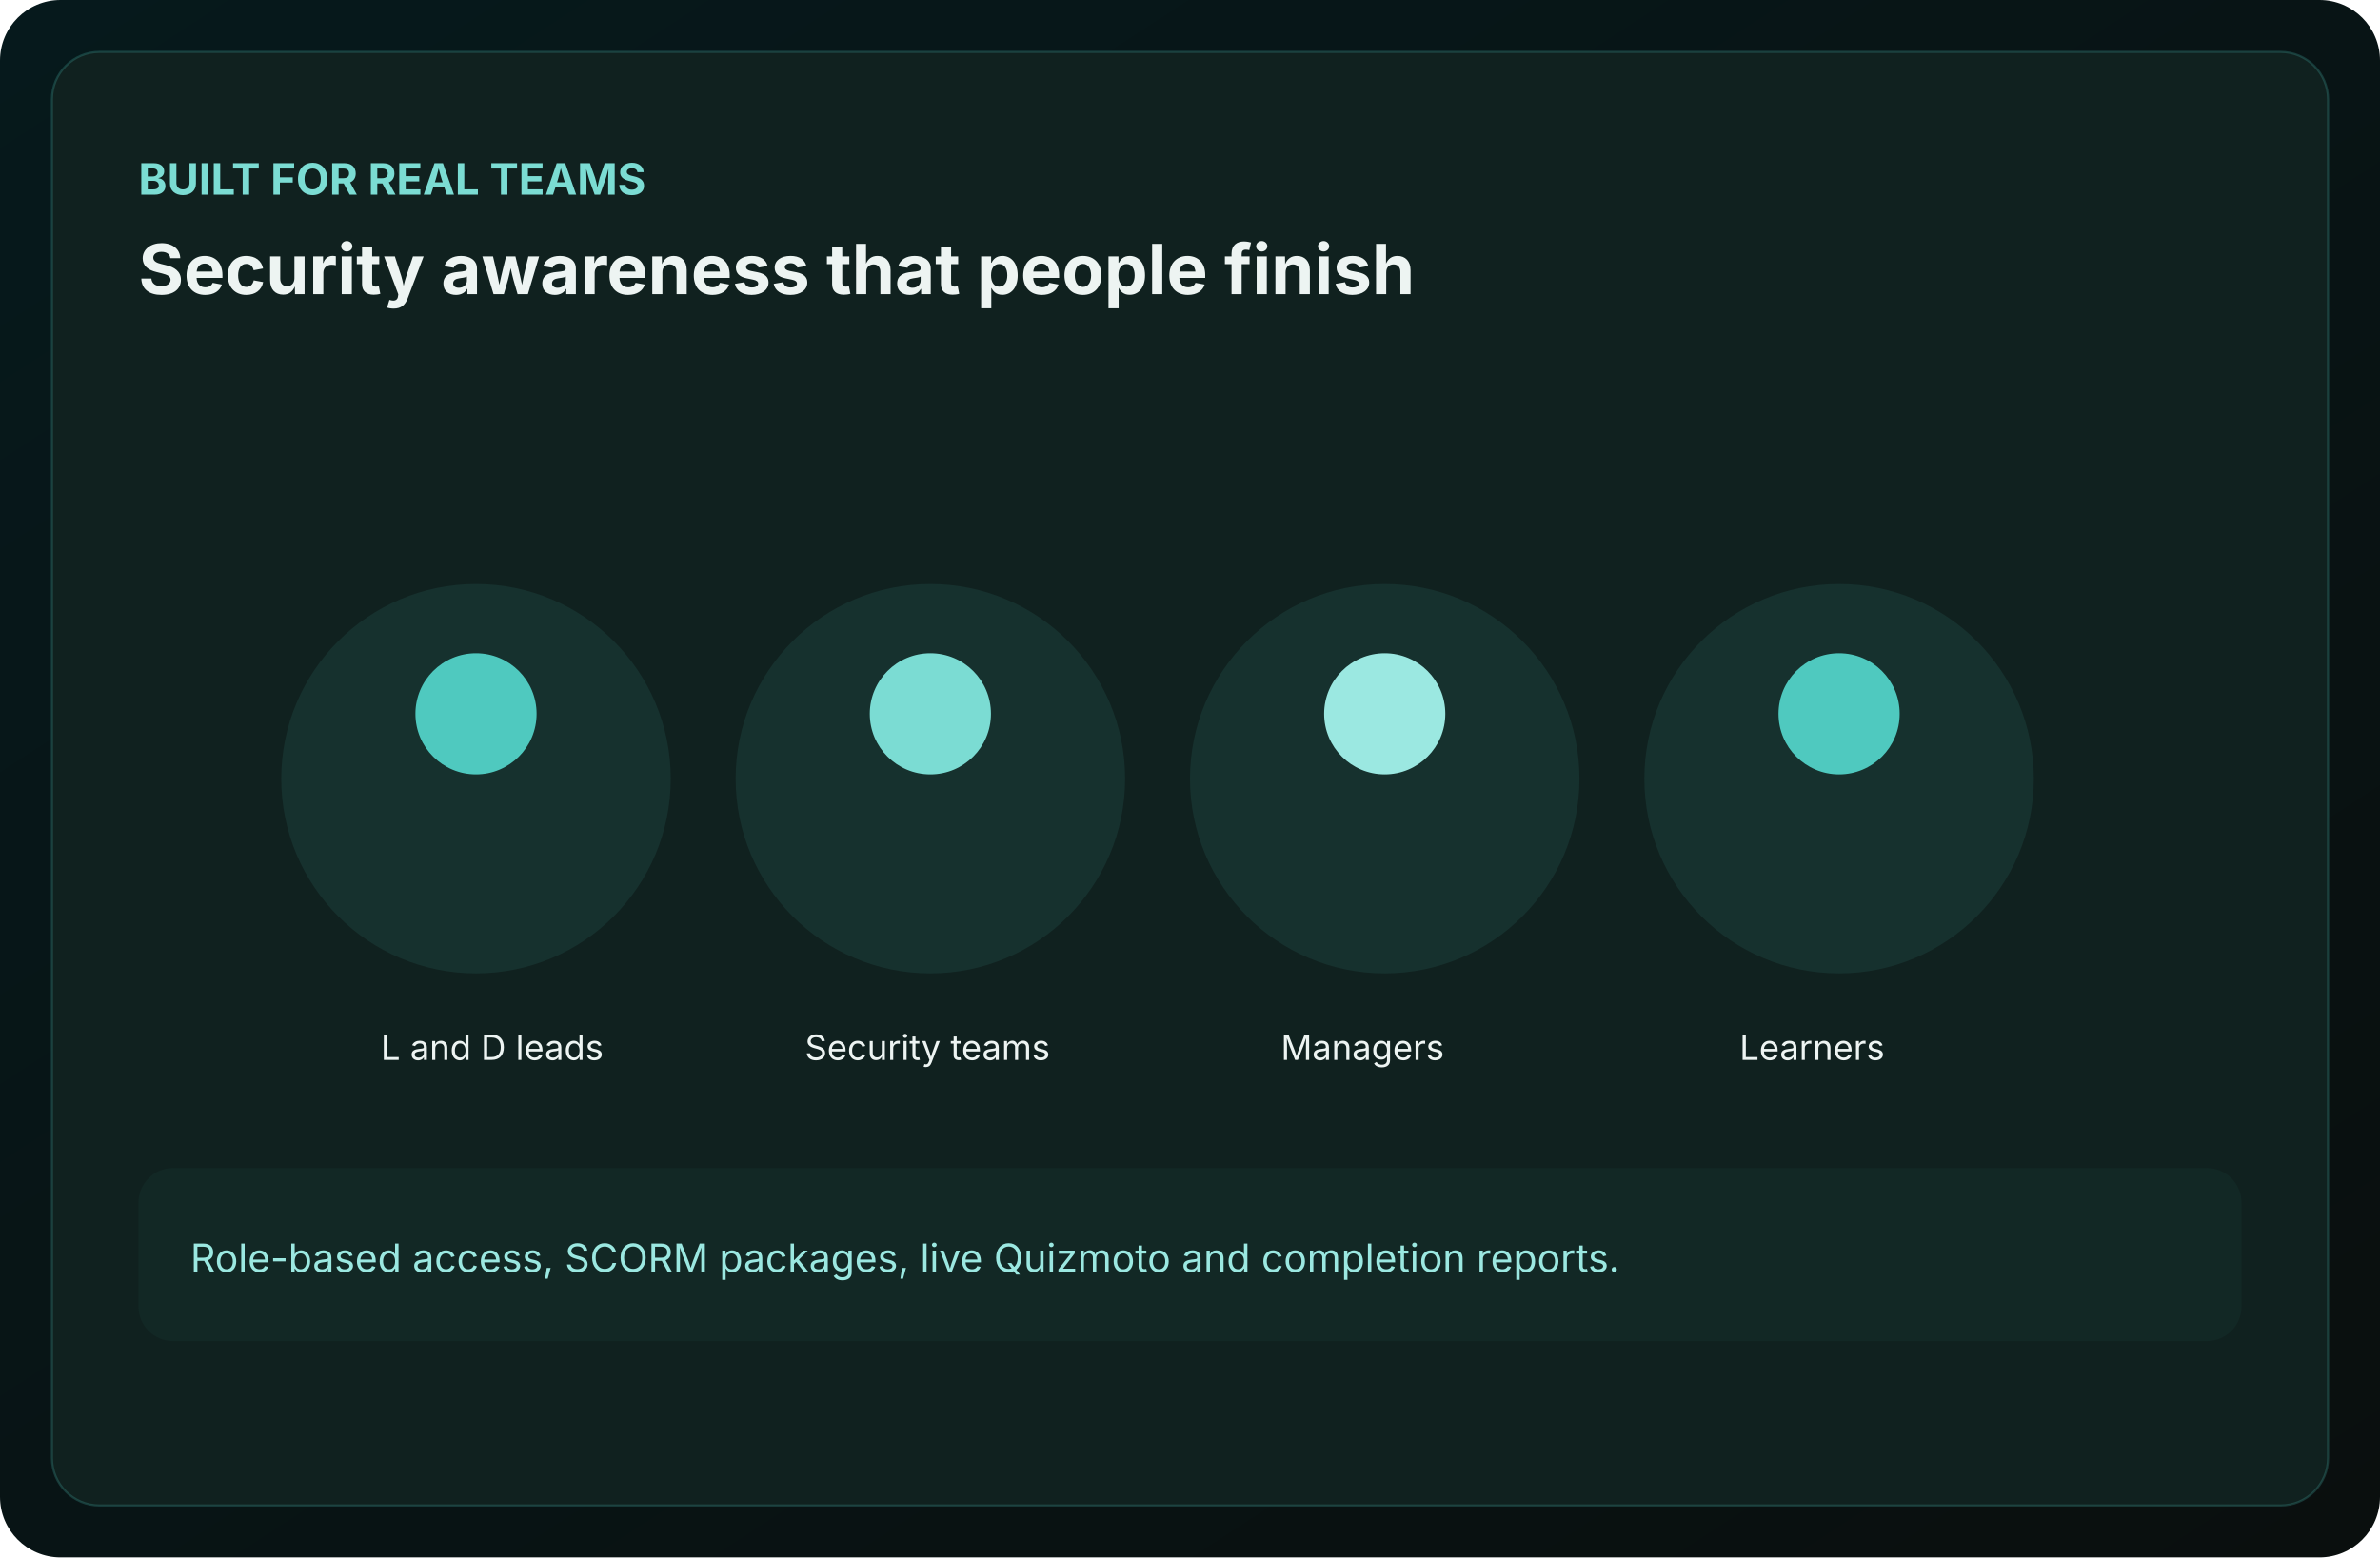
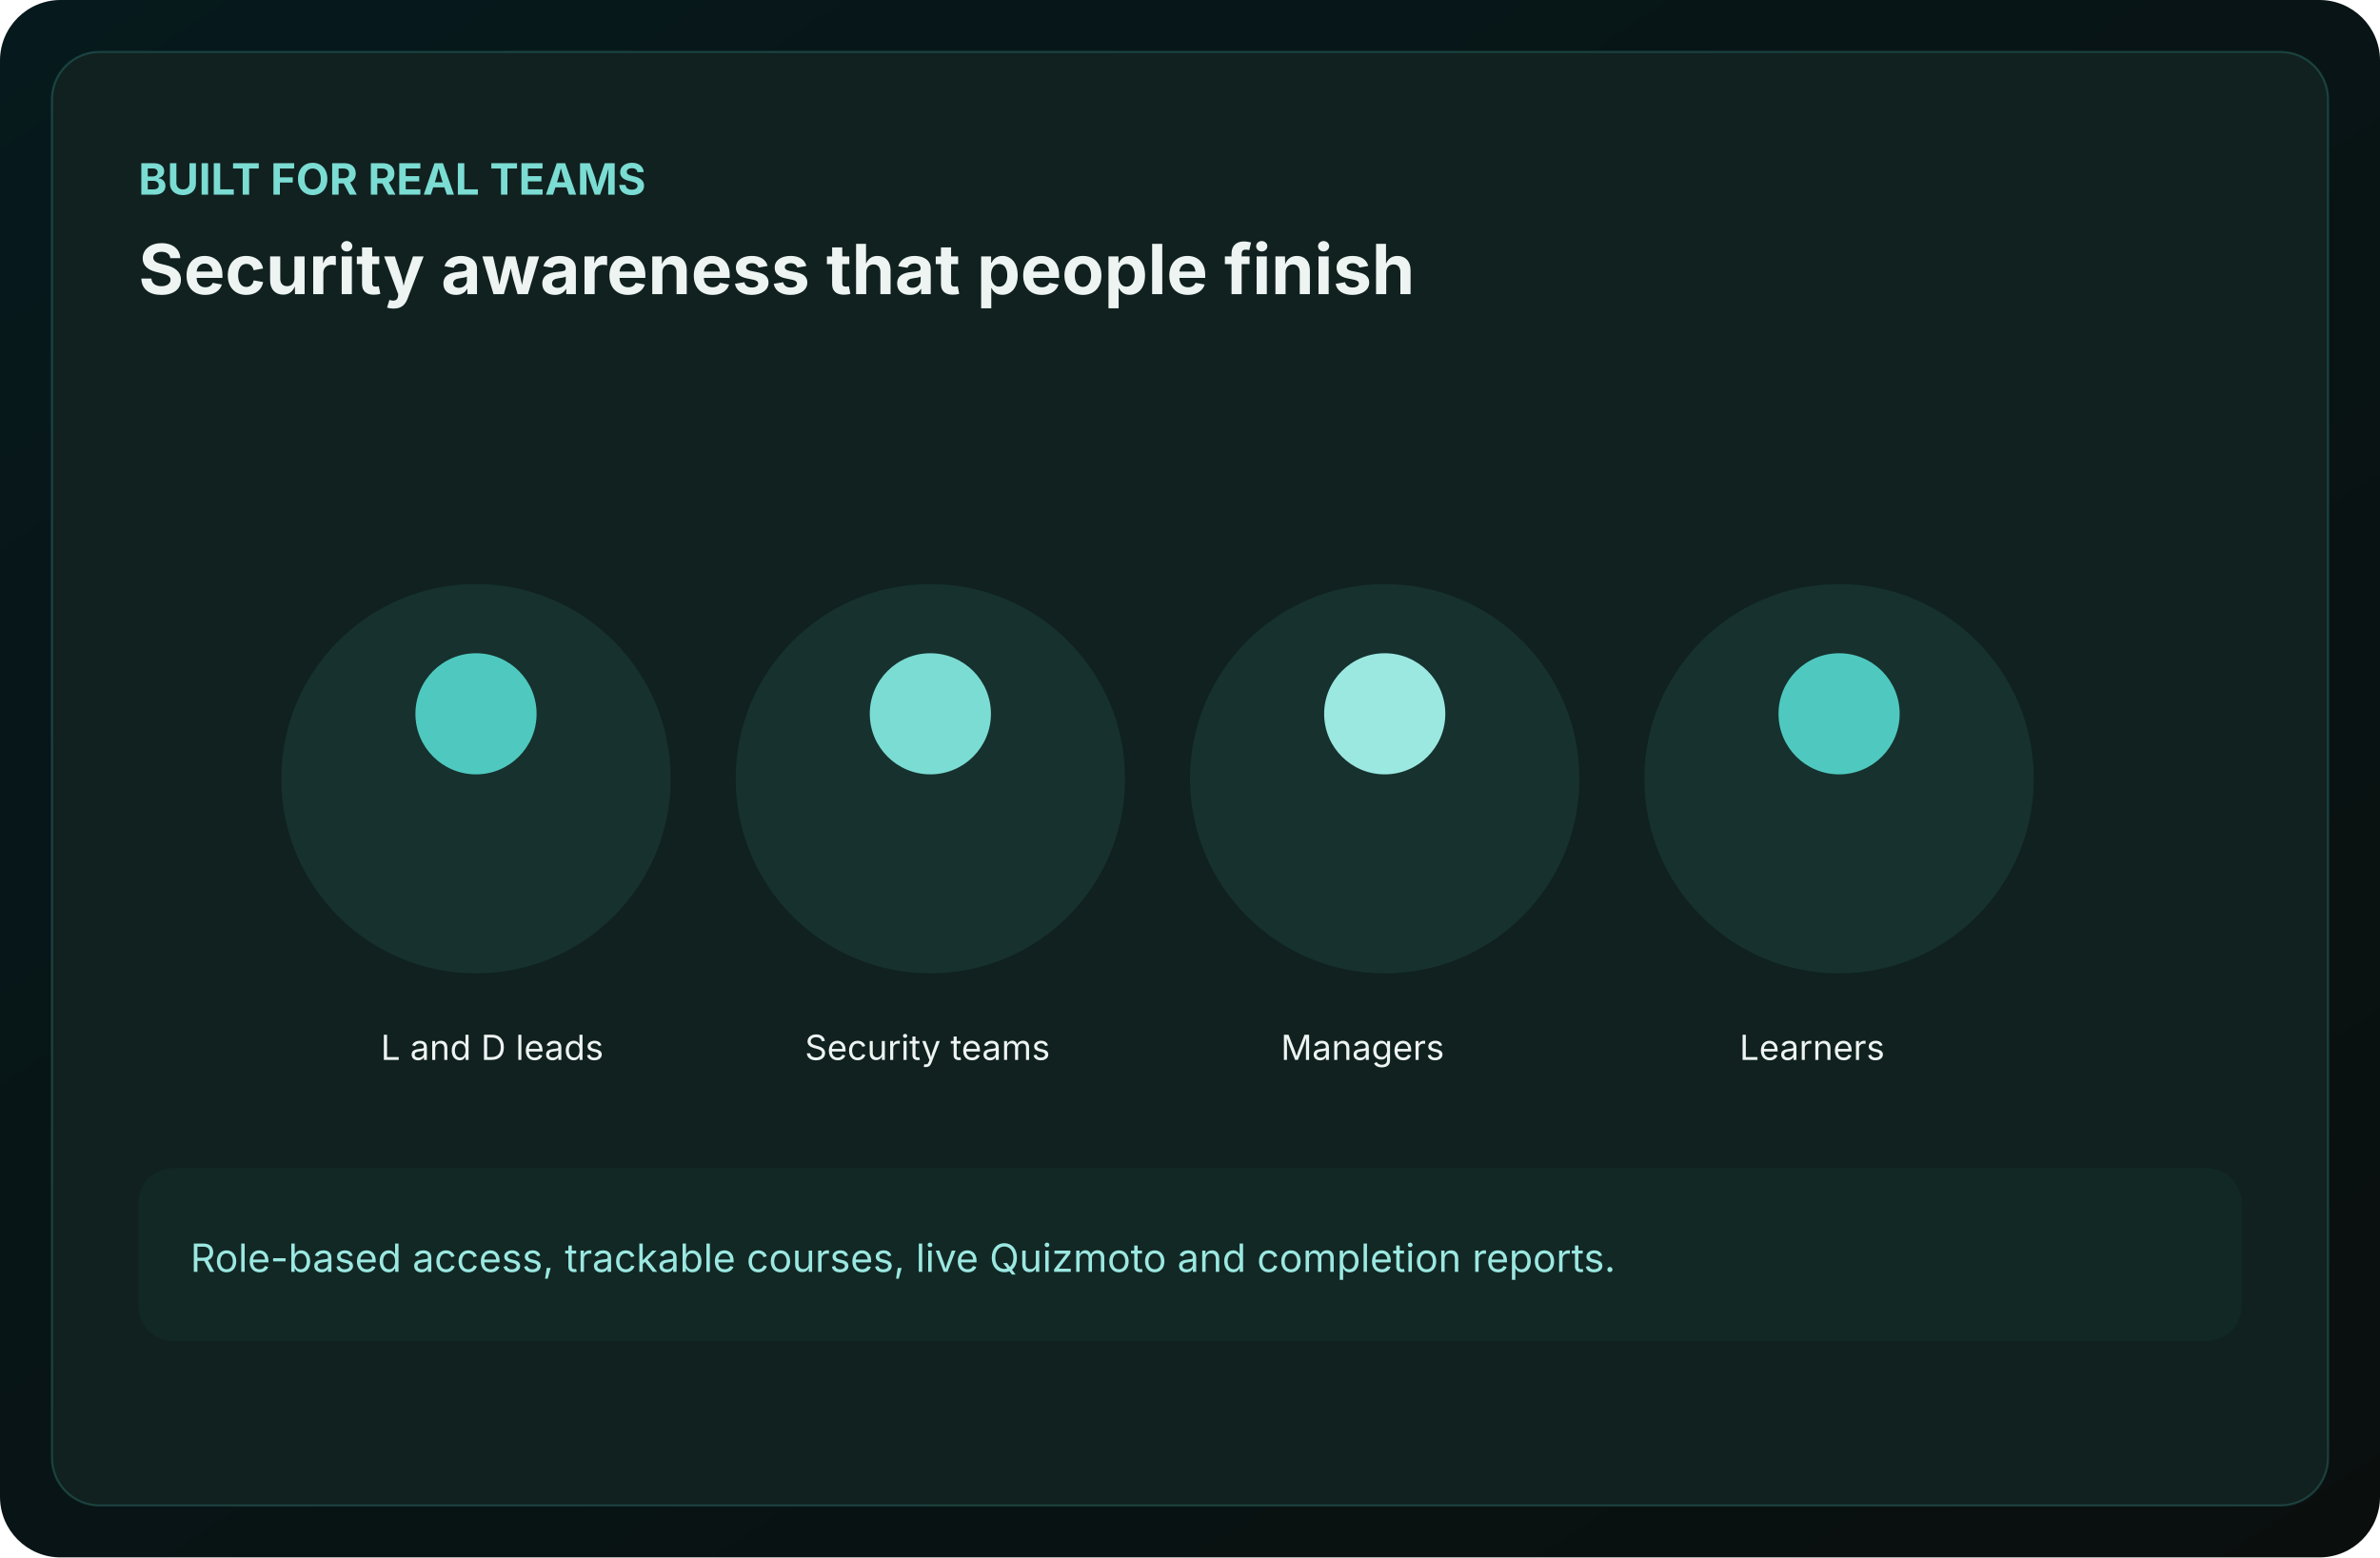
<svg xmlns="http://www.w3.org/2000/svg" width="1100" height="720" viewBox="0 0 1100 720" role="img" aria-label="LMSGEN audience">
  <defs>
    <linearGradient id="bg07" x1="0" y1="0" x2="1" y2="1">
      <stop offset="0" stop-color="#06191c" />
      <stop offset="1" stop-color="#0A0F0E" />
    </linearGradient>
    <linearGradient id="teal07" x1="0" y1="0" x2="1" y2="0">
      <stop offset="0" stop-color="#4FC9BF" />
      <stop offset="1" stop-color="#7BDCD3" />
    </linearGradient>
  </defs>
  <rect width="1100" height="720" rx="28" fill="url(#bg07)" />
  <rect x="24" y="24" width="1052" height="672" rx="22" fill="#10211F" stroke="#4FC9BF" stroke-opacity="0.22" />
  <text x="64" y="90" fill="#7BDCD3" font-family="Inter,Arial,sans-serif" font-size="20" font-weight="700">BUILT FOR REAL TEAMS</text>
  <text x="64" y="136" fill="#EDF4F2" font-family="Inter,Arial,sans-serif" font-size="32" font-weight="700">Security awareness that people finish</text>
  <circle cx="220" cy="360" r="90" fill="#16312E" />
  <circle cx="220" cy="330" r="28" fill="#4FC9BF" />
  <circle cx="430" cy="360" r="90" fill="#16312E" />
  <circle cx="430" cy="330" r="28" fill="#7BDCD3" />
  <circle cx="640" cy="360" r="90" fill="#16312E" />
  <circle cx="640" cy="330" r="28" fill="#9BE8E1" />
  <circle cx="850" cy="360" r="90" fill="#16312E" />
  <circle cx="850" cy="330" r="28" fill="#4FC9BF" />
  <text x="176" y="490" fill="#EDF4F2" font-family="Inter,Arial,sans-serif" font-size="16">L and D leads</text>
  <text x="372" y="490" fill="#EDF4F2" font-family="Inter,Arial,sans-serif" font-size="16">Security teams</text>
  <text x="592" y="490" fill="#EDF4F2" font-family="Inter,Arial,sans-serif" font-size="16">Managers</text>
  <text x="804" y="490" fill="#EDF4F2" font-family="Inter,Arial,sans-serif" font-size="16">Learners</text>
  <rect x="64" y="540" width="972" height="80" rx="16" fill="#122825" />
-   <text x="88" y="588" fill="#9BE8E1" font-family="Inter,Arial,sans-serif" font-size="18">Role-based access, SCORM packages, live Quizmoto and completion reports.</text>
+   <text x="88" y="588" fill="#9BE8E1" font-family="Inter,Arial,sans-serif" font-size="18">Role-based access, trackable courses, live Quizmoto and completion reports.</text>
</svg>
